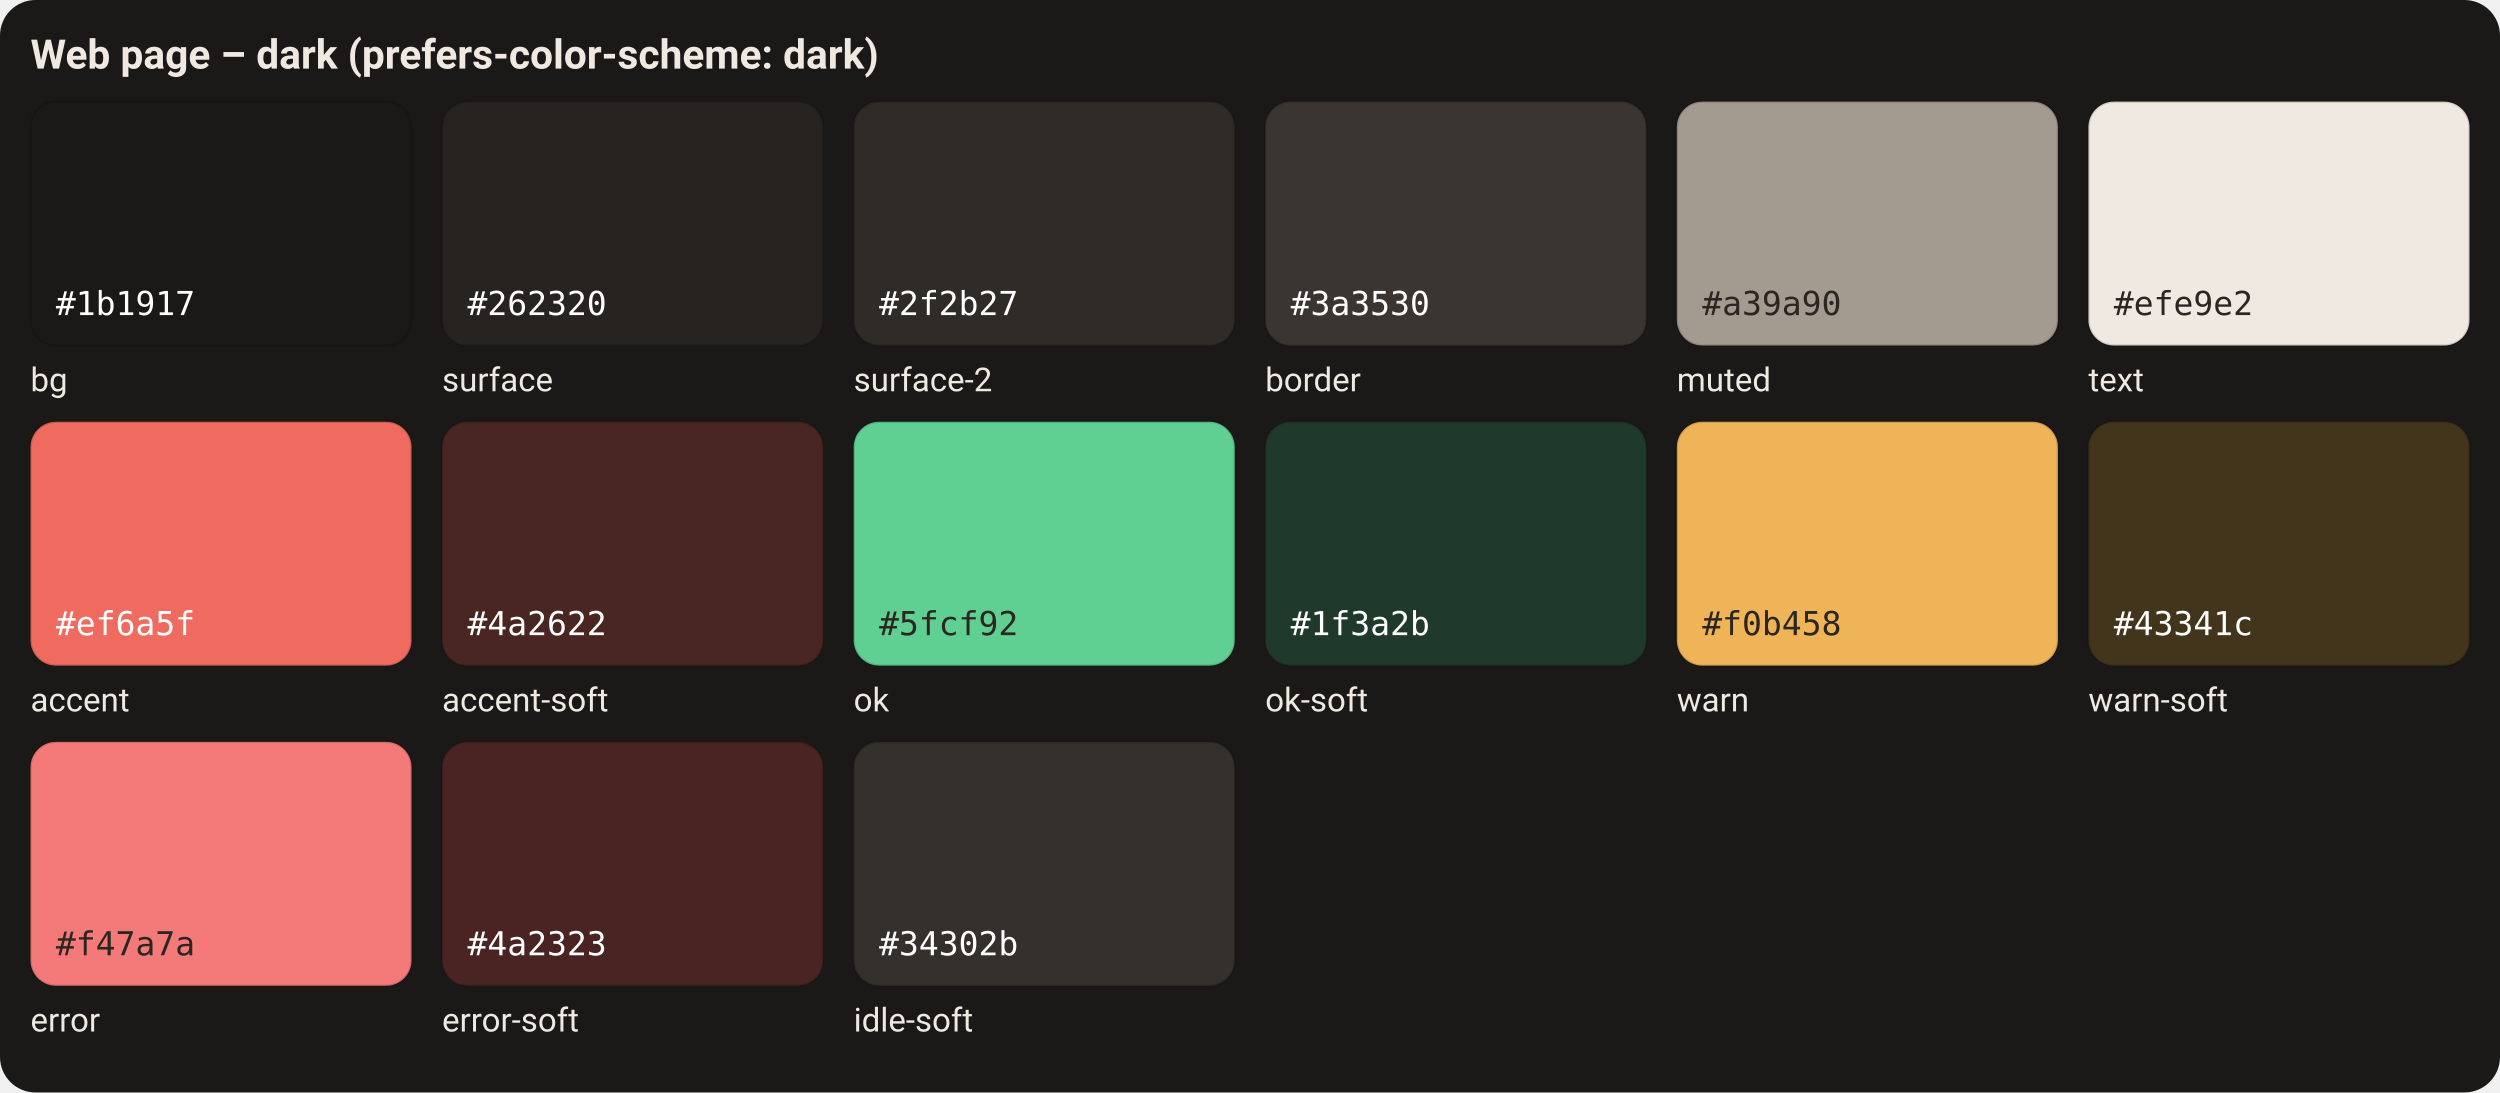
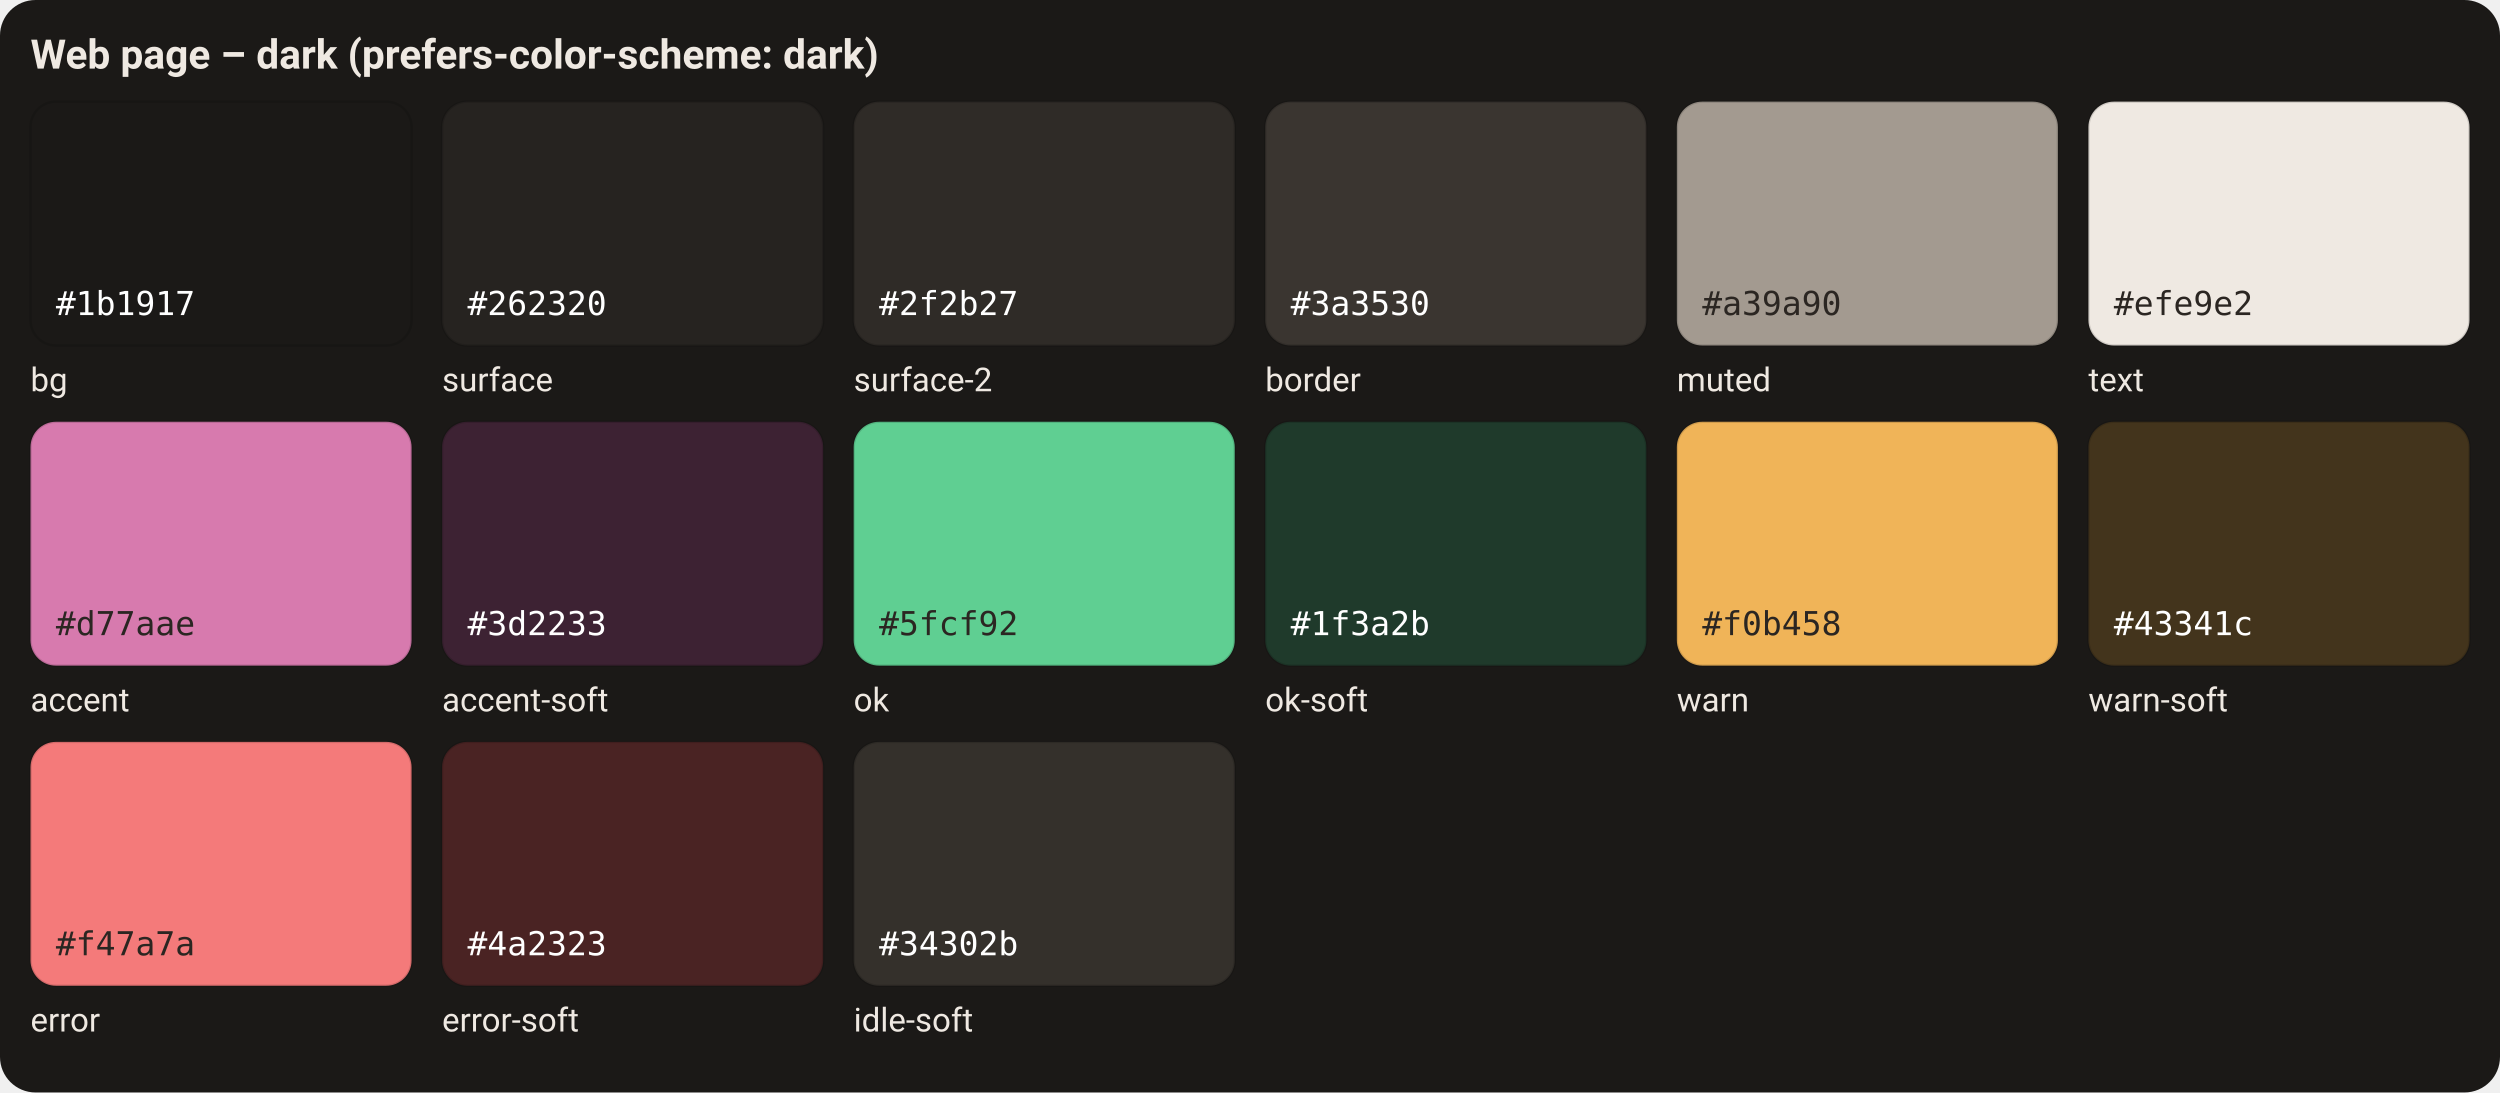
<svg xmlns="http://www.w3.org/2000/svg" viewBox="0 0 984 430" width="984" font-family="system-ui, -apple-system, Segoe UI, Roboto, sans-serif">
  <rect width="984" height="430" rx="14" fill="#1b1917" />
  <text x="12" y="27" font-size="16" font-weight="700" fill="#efe9e2">Web page – dark (prefers-color-scheme: dark)</text>
  <rect x="12" y="40" width="150" height="96" rx="10" fill="#1b1917" stroke="#00000022" />
  <text x="22" y="124" font-size="13" fill="#ffffff" font-family="ui-monospace, Menlo, monospace">#1b1917</text>
  <text x="12" y="154" font-size="13" fill="#efe9e2">bg</text>
  <rect x="174" y="40" width="150" height="96" rx="10" fill="#262320" stroke="#00000022" />
  <text x="184" y="124" font-size="13" fill="#ffffff" font-family="ui-monospace, Menlo, monospace">#262320</text>
  <text x="174" y="154" font-size="13" fill="#efe9e2">surface</text>
  <rect x="336" y="40" width="150" height="96" rx="10" fill="#2f2b27" stroke="#00000022" />
  <text x="346" y="124" font-size="13" fill="#ffffff" font-family="ui-monospace, Menlo, monospace">#2f2b27</text>
  <text x="336" y="154" font-size="13" fill="#efe9e2">surface-2</text>
  <rect x="498" y="40" width="150" height="96" rx="10" fill="#3a3530" stroke="#00000022" />
  <text x="508" y="124" font-size="13" fill="#ffffff" font-family="ui-monospace, Menlo, monospace">#3a3530</text>
  <text x="498" y="154" font-size="13" fill="#efe9e2">border</text>
  <rect x="660" y="40" width="150" height="96" rx="10" fill="#a39a90" stroke="#00000022" />
  <text x="670" y="124" font-size="13" fill="#2b2622" font-family="ui-monospace, Menlo, monospace">#a39a90</text>
  <text x="660" y="154" font-size="13" fill="#efe9e2">muted</text>
  <rect x="822" y="40" width="150" height="96" rx="10" fill="#efe9e2" stroke="#00000022" />
  <text x="832" y="124" font-size="13" fill="#2b2622" font-family="ui-monospace, Menlo, monospace">#efe9e2</text>
  <text x="822" y="154" font-size="13" fill="#efe9e2">text</text>
-   <rect x="12" y="166" width="150" height="96" rx="10" fill="#ef6a5f" stroke="#00000022" />
-   <text x="22" y="250" font-size="13" fill="#ffffff" font-family="ui-monospace, Menlo, monospace">#ef6a5f</text>
+   <rect x="12" y="166" width="150" height="96" rx="10" fill="#d77aae" stroke="#00000022" />
+   <text x="22" y="250" font-size="13" fill="#2b2622" font-family="ui-monospace, Menlo, monospace">#d77aae</text>
  <text x="12" y="280" font-size="13" fill="#efe9e2">accent</text>
-   <rect x="174" y="166" width="150" height="96" rx="10" fill="#4a2622" stroke="#00000022" />
-   <text x="184" y="250" font-size="13" fill="#ffffff" font-family="ui-monospace, Menlo, monospace">#4a2622</text>
+   <rect x="174" y="166" width="150" height="96" rx="10" fill="#3d2233" stroke="#00000022" />
+   <text x="184" y="250" font-size="13" fill="#ffffff" font-family="ui-monospace, Menlo, monospace">#3d2233</text>
  <text x="174" y="280" font-size="13" fill="#efe9e2">accent-soft</text>
  <rect x="336" y="166" width="150" height="96" rx="10" fill="#5fcf92" stroke="#00000022" />
  <text x="346" y="250" font-size="13" fill="#2b2622" font-family="ui-monospace, Menlo, monospace">#5fcf92</text>
  <text x="336" y="280" font-size="13" fill="#efe9e2">ok</text>
  <rect x="498" y="166" width="150" height="96" rx="10" fill="#1f3a2b" stroke="#00000022" />
  <text x="508" y="250" font-size="13" fill="#ffffff" font-family="ui-monospace, Menlo, monospace">#1f3a2b</text>
  <text x="498" y="280" font-size="13" fill="#efe9e2">ok-soft</text>
  <rect x="660" y="166" width="150" height="96" rx="10" fill="#f0b458" stroke="#00000022" />
  <text x="670" y="250" font-size="13" fill="#2b2622" font-family="ui-monospace, Menlo, monospace">#f0b458</text>
  <text x="660" y="280" font-size="13" fill="#efe9e2">warn</text>
  <rect x="822" y="166" width="150" height="96" rx="10" fill="#43341c" stroke="#00000022" />
  <text x="832" y="250" font-size="13" fill="#ffffff" font-family="ui-monospace, Menlo, monospace">#43341c</text>
  <text x="822" y="280" font-size="13" fill="#efe9e2">warn-soft</text>
  <rect x="12" y="292" width="150" height="96" rx="10" fill="#f47a7a" stroke="#00000022" />
  <text x="22" y="376" font-size="13" fill="#2b2622" font-family="ui-monospace, Menlo, monospace">#f47a7a</text>
  <text x="12" y="406" font-size="13" fill="#efe9e2">error</text>
  <rect x="174" y="292" width="150" height="96" rx="10" fill="#4a2323" stroke="#00000022" />
  <text x="184" y="376" font-size="13" fill="#ffffff" font-family="ui-monospace, Menlo, monospace">#4a2323</text>
  <text x="174" y="406" font-size="13" fill="#efe9e2">error-soft</text>
  <rect x="336" y="292" width="150" height="96" rx="10" fill="#34302b" stroke="#00000022" />
  <text x="346" y="376" font-size="13" fill="#ffffff" font-family="ui-monospace, Menlo, monospace">#34302b</text>
  <text x="336" y="406" font-size="13" fill="#efe9e2">idle-soft</text>
</svg>
